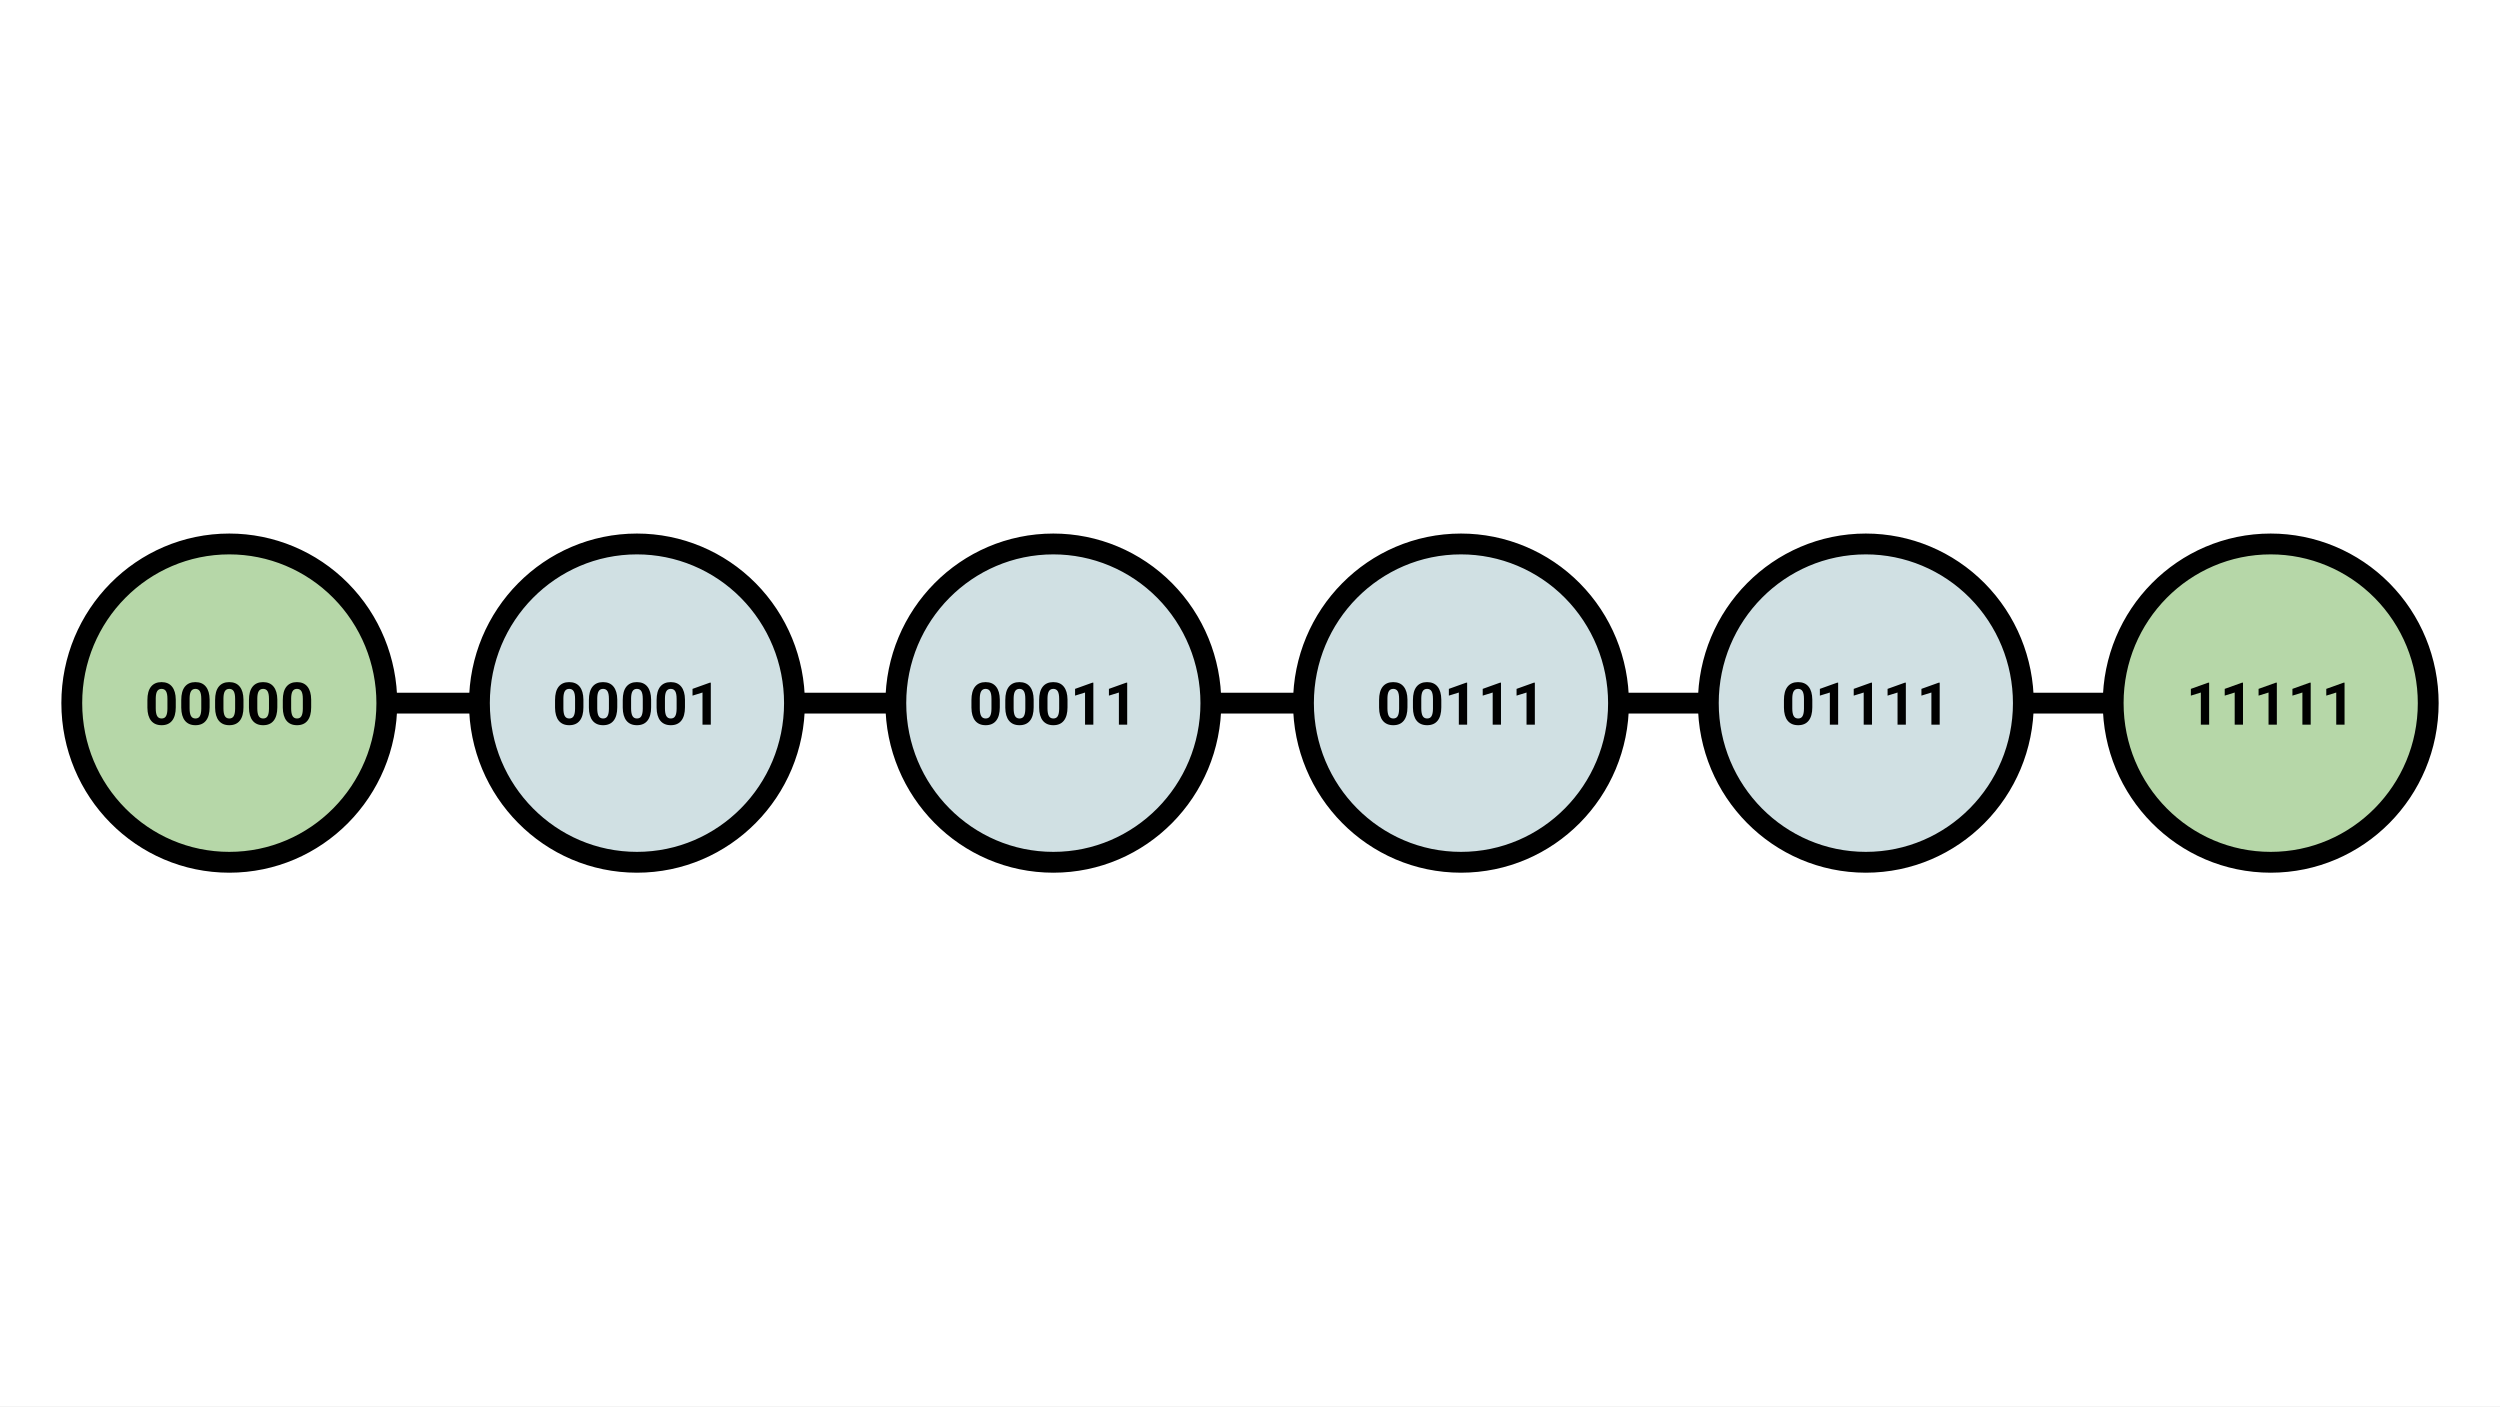
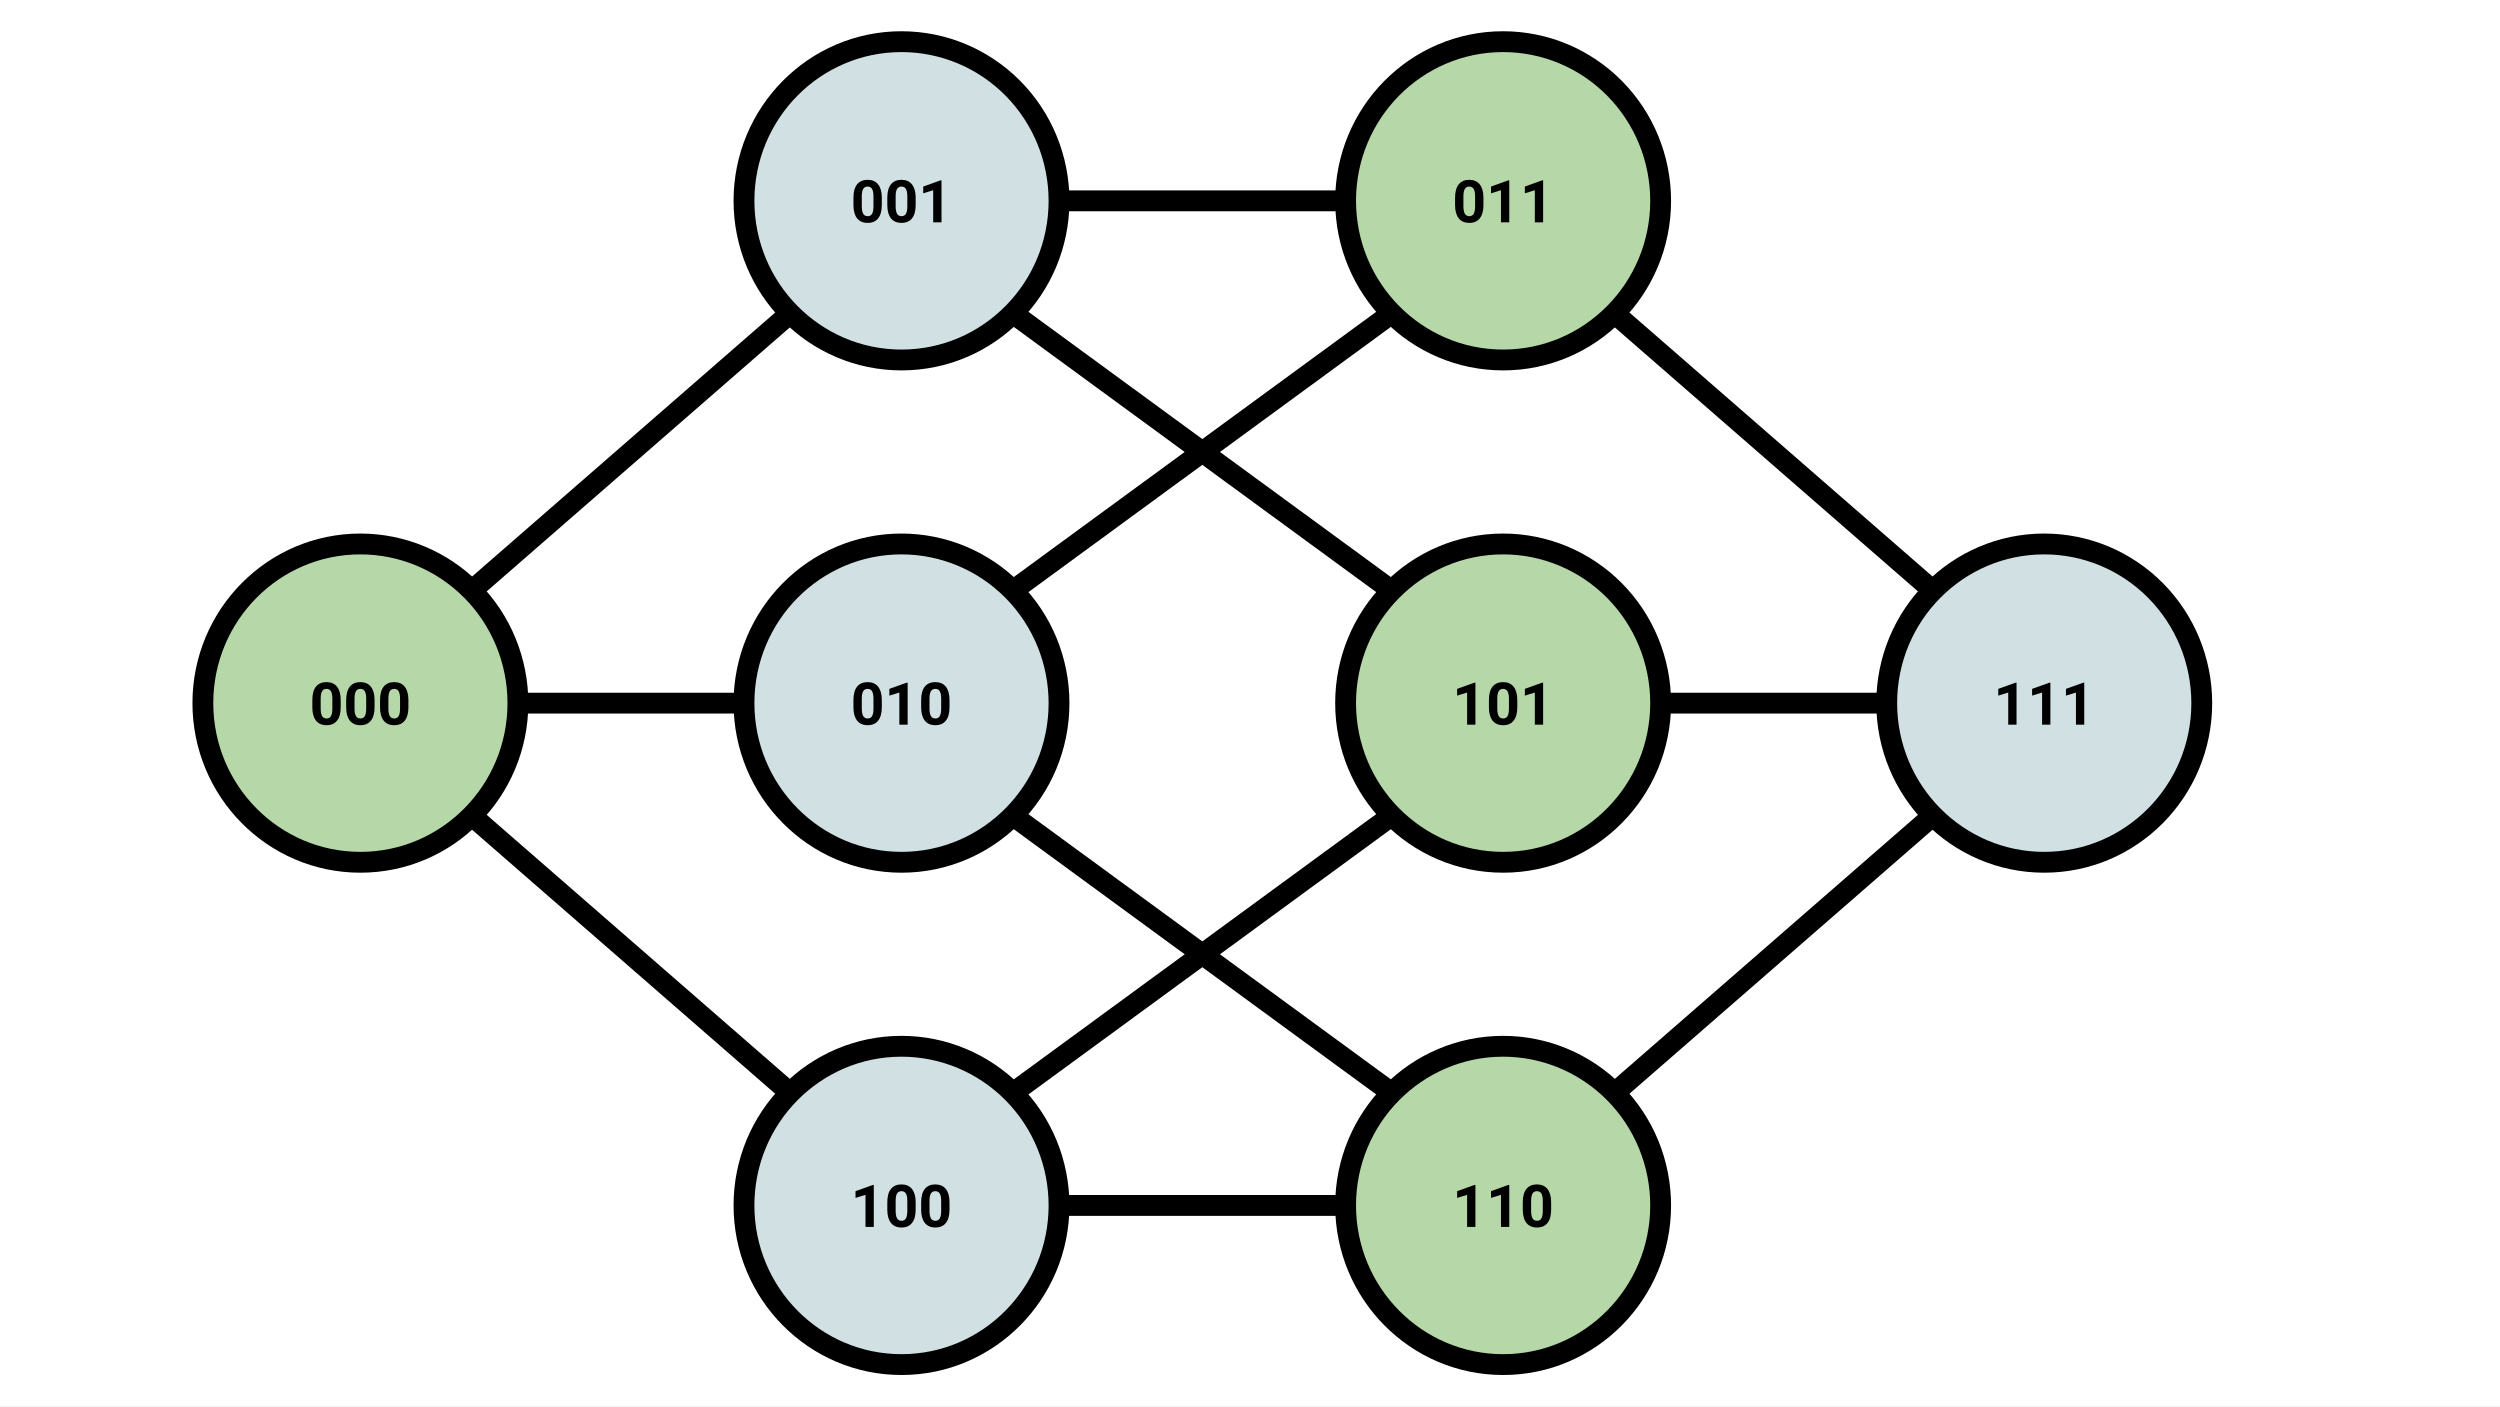
<svg xmlns="http://www.w3.org/2000/svg" version="1.1" viewBox="0.0 0.0 960.0 540.0" fill="none" stroke="none" stroke-linecap="square" stroke-miterlimit="10">
-   <clipPath id="g10ca9ff00e6_0_8.0">
+   <clipPath id="g10ca9ff00e6_0_74.0">
    <path d="m0 0l960.0 0l0 540.0l-960.0 0l0 -540.0z" clip-rule="nonzero" />
  </clipPath>
-   <g clip-path="url(#g10ca9ff00e6_0_8.0)">
+   <g clip-path="url(#g10ca9ff00e6_0_74.0)">
    <path fill="#ffffff" d="m0 0l960.0 0l0 540.0l-960.0 0z" fill-rule="evenodd" />
-     <path fill="#b6d7a8" d="m27.564 270.0l0 0c0 -33.755 27.081 -61.118 60.488 -61.118l0 0c16.042 0 31.428 6.439 42.772 17.901c11.344 11.462 17.717 27.007 17.717 43.217l0 0c0 33.755 -27.081 61.118 -60.488 61.118l0 0c-33.407 0 -60.488 -27.363 -60.488 -61.118z" fill-rule="evenodd" />
-     <path stroke="#000000" stroke-width="8.0" stroke-linejoin="round" stroke-linecap="butt" d="m27.564 270.0l0 0c0 -33.755 27.081 -61.118 60.488 -61.118l0 0c16.042 0 31.428 6.439 42.772 17.901c11.344 11.462 17.717 27.007 17.717 43.217l0 0c0 33.755 -27.081 61.118 -60.488 61.118l0 0c-33.407 0 -60.488 -27.363 -60.488 -61.118z" fill-rule="evenodd" />
-     <path fill="#000000" d="m67.494 271.604q0 3.344 -1.391 5.109q-1.375 1.766 -4.047 1.766q-2.625 0 -4.031 -1.734q-1.391 -1.734 -1.422 -4.984l0 -2.953q0 -3.375 1.391 -5.125q1.406 -1.75 4.031 -1.75q2.641 0 4.031 1.734q1.406 1.734 1.438 4.969l0 2.969zm-3.203 -3.25q0 -2.016 -0.547 -2.922q-0.547 -0.906 -1.703 -0.906q-1.125 0 -1.672 0.875q-0.531 0.859 -0.562 2.703l0 3.922q0 1.969 0.531 2.922q0.547 0.953 1.719 0.953q1.172 0 1.688 -0.906q0.531 -0.922 0.547 -2.812l0 -3.828zm16.202 3.25q0 3.344 -1.391 5.109q-1.375 1.766 -4.047 1.766q-2.625 0 -4.031 -1.734q-1.391 -1.734 -1.422 -4.984l0 -2.953q0 -3.375 1.391 -5.125q1.406 -1.75 4.031 -1.75q2.641 0 4.031 1.734q1.406 1.734 1.438 4.969l0 2.969zm-3.203 -3.25q0 -2.016 -0.547 -2.922q-0.547 -0.906 -1.703 -0.906q-1.125 0 -1.672 0.875q-0.531 0.859 -0.562 2.703l0 3.922q0 1.969 0.531 2.922q0.547 0.953 1.719 0.953q1.172 0 1.688 -0.906q0.531 -0.922 0.547 -2.812l0 -3.828zm16.202 3.25q0 3.344 -1.391 5.109q-1.375 1.766 -4.047 1.766q-2.625 0 -4.031 -1.734q-1.391 -1.734 -1.422 -4.984l0 -2.953q0 -3.375 1.391 -5.125q1.406 -1.75 4.031 -1.75q2.641 0 4.031 1.734q1.406 1.734 1.438 4.969l0 2.969zm-3.203 -3.25q0 -2.016 -0.547 -2.922q-0.547 -0.906 -1.703 -0.906q-1.125 0 -1.672 0.875q-0.531 0.859 -0.562 2.703l0 3.922q0 1.969 0.531 2.922q0.547 0.953 1.719 0.953q1.172 0 1.688 -0.906q0.531 -0.922 0.547 -2.812l0 -3.828zm16.202 3.25q0 3.344 -1.391 5.109q-1.375 1.766 -4.047 1.766q-2.625 0 -4.031 -1.734q-1.391 -1.734 -1.422 -4.984l0 -2.953q0 -3.375 1.391 -5.125q1.406 -1.75 4.031 -1.75q2.641 0 4.031 1.734q1.406 1.734 1.438 4.969l0 2.969zm-3.203 -3.25q0 -2.016 -0.547 -2.922q-0.547 -0.906 -1.703 -0.906q-1.125 0 -1.672 0.875q-0.531 0.859 -0.562 2.703l0 3.922q0 1.969 0.531 2.922q0.547 0.953 1.719 0.953q1.172 0 1.688 -0.906q0.531 -0.922 0.547 -2.812l0 -3.828zm16.202 3.25q0 3.344 -1.391 5.109q-1.375 1.766 -4.047 1.766q-2.625 0 -4.031 -1.734q-1.391 -1.734 -1.422 -4.984l0 -2.953q0 -3.375 1.391 -5.125q1.406 -1.75 4.031 -1.75q2.641 0 4.031 1.734q1.406 1.734 1.438 4.969l0 2.969zm-3.203 -3.25q0 -2.016 -0.547 -2.922q-0.547 -0.906 -1.703 -0.906q-1.125 0 -1.672 0.875q-0.531 0.859 -0.562 2.703l0 3.922q0 1.969 0.531 2.922q0.547 0.953 1.719 0.953q1.172 0 1.688 -0.906q0.531 -0.922 0.547 -2.812l0 -3.828z" fill-rule="nonzero" />
-     <path fill="#d0e0e3" d="m343.995 270.0l0 0c0 -33.755 27.081 -61.118 60.488 -61.118l0 0c16.042 0 31.428 6.439 42.772 17.901c11.344 11.462 17.717 27.007 17.717 43.217l0 0c0 33.755 -27.081 61.118 -60.488 61.118l0 0c-33.407 0 -60.488 -27.363 -60.488 -61.118z" fill-rule="evenodd" />
-     <path stroke="#000000" stroke-width="8.0" stroke-linejoin="round" stroke-linecap="butt" d="m343.995 270.0l0 0c0 -33.755 27.081 -61.118 60.488 -61.118l0 0c16.042 0 31.428 6.439 42.772 17.901c11.344 11.462 17.717 27.007 17.717 43.217l0 0c0 33.755 -27.081 61.118 -60.488 61.118l0 0c-33.407 0 -60.488 -27.363 -60.488 -61.118z" fill-rule="evenodd" />
-     <path fill="#000000" d="m383.925 271.604q0 3.344 -1.391 5.109q-1.375 1.766 -4.047 1.766q-2.625 0 -4.031 -1.734q-1.391 -1.734 -1.422 -4.984l0 -2.953q0 -3.375 1.391 -5.125q1.406 -1.75 4.031 -1.75q2.641 0 4.031 1.734q1.406 1.734 1.438 4.969l0 2.969zm-3.203 -3.25q0 -2.016 -0.547 -2.922q-0.547 -0.906 -1.703 -0.906q-1.125 0 -1.672 0.875q-0.531 0.859 -0.562 2.703l0 3.922q0 1.969 0.531 2.922q0.547 0.953 1.719 0.953q1.172 0 1.688 -0.906q0.531 -0.922 0.547 -2.812l0 -3.828zm16.202 3.25q0 3.344 -1.391 5.109q-1.375 1.766 -4.047 1.766q-2.625 0 -4.031 -1.734q-1.391 -1.734 -1.422 -4.984l0 -2.953q0 -3.375 1.391 -5.125q1.406 -1.75 4.031 -1.75q2.641 0 4.031 1.734q1.406 1.734 1.438 4.969l0 2.969zm-3.203 -3.25q0 -2.016 -0.547 -2.922q-0.547 -0.906 -1.703 -0.906q-1.125 0 -1.672 0.875q-0.531 0.859 -0.562 2.703l0 3.922q0 1.969 0.531 2.922q0.547 0.953 1.719 0.953q1.172 0 1.688 -0.906q0.531 -0.922 0.547 -2.812l0 -3.828zm16.202 3.25q0 3.344 -1.391 5.109q-1.375 1.766 -4.047 1.766q-2.625 0 -4.031 -1.734q-1.391 -1.734 -1.422 -4.984l0 -2.953q0 -3.375 1.391 -5.125q1.406 -1.75 4.031 -1.75q2.641 0 4.031 1.734q1.406 1.734 1.438 4.969l0 2.969zm-3.203 -3.25q0 -2.016 -0.547 -2.922q-0.547 -0.906 -1.703 -0.906q-1.125 0 -1.672 0.875q-0.531 0.859 -0.562 2.703l0 3.922q0 1.969 0.531 2.922q0.547 0.953 1.719 0.953q1.172 0 1.688 -0.906q0.531 -0.922 0.547 -2.812l0 -3.828zm13.124 9.906l-3.188 0l0 -12.328l-3.828 1.188l0 -2.594l6.672 -2.391l0.344 0l0 16.125zm12.999 0l-3.188 0l0 -12.328l-3.828 1.188l0 -2.594l6.672 -2.391l0.344 0l0 16.125z" fill-rule="nonzero" />
-     <path fill="#d0e0e3" d="m184.1 270.0l0 0c0 -33.755 27.081 -61.118 60.488 -61.118l0 0c16.042 0 31.428 6.439 42.772 17.901c11.344 11.462 17.717 27.007 17.717 43.217l0 0c0 33.755 -27.081 61.118 -60.488 61.118l0 0c-33.407 0 -60.488 -27.363 -60.488 -61.118z" fill-rule="evenodd" />
-     <path stroke="#000000" stroke-width="8.0" stroke-linejoin="round" stroke-linecap="butt" d="m184.1 270.0l0 0c0 -33.755 27.081 -61.118 60.488 -61.118l0 0c16.042 0 31.428 6.439 42.772 17.901c11.344 11.462 17.717 27.007 17.717 43.217l0 0c0 33.755 -27.081 61.118 -60.488 61.118l0 0c-33.407 0 -60.488 -27.363 -60.488 -61.118z" fill-rule="evenodd" />
-     <path fill="#000000" d="m224.029 271.604q0 3.344 -1.391 5.109q-1.375 1.766 -4.047 1.766q-2.625 0 -4.031 -1.734q-1.391 -1.734 -1.422 -4.984l0 -2.953q0 -3.375 1.391 -5.125q1.406 -1.75 4.031 -1.75q2.641 0 4.031 1.734q1.406 1.734 1.438 4.969l0 2.969zm-3.203 -3.25q0 -2.016 -0.547 -2.922q-0.547 -0.906 -1.703 -0.906q-1.125 0 -1.672 0.875q-0.531 0.859 -0.562 2.703l0 3.922q0 1.969 0.531 2.922q0.547 0.953 1.719 0.953q1.172 0 1.688 -0.906q0.531 -0.922 0.547 -2.812l0 -3.828zm16.202 3.25q0 3.344 -1.391 5.109q-1.375 1.766 -4.047 1.766q-2.625 0 -4.031 -1.734q-1.391 -1.734 -1.422 -4.984l0 -2.953q0 -3.375 1.391 -5.125q1.406 -1.75 4.031 -1.75q2.641 0 4.031 1.734q1.406 1.734 1.438 4.969l0 2.969zm-3.203 -3.25q0 -2.016 -0.547 -2.922q-0.547 -0.906 -1.703 -0.906q-1.125 0 -1.672 0.875q-0.531 0.859 -0.562 2.703l0 3.922q0 1.969 0.531 2.922q0.547 0.953 1.719 0.953q1.172 0 1.688 -0.906q0.531 -0.922 0.547 -2.812l0 -3.828zm16.202 3.25q0 3.344 -1.391 5.109q-1.375 1.766 -4.047 1.766q-2.625 0 -4.031 -1.734q-1.391 -1.734 -1.422 -4.984l0 -2.953q0 -3.375 1.391 -5.125q1.406 -1.75 4.031 -1.75q2.641 0 4.031 1.734q1.406 1.734 1.438 4.969l0 2.969zm-3.203 -3.25q0 -2.016 -0.547 -2.922q-0.547 -0.906 -1.703 -0.906q-1.125 0 -1.672 0.875q-0.531 0.859 -0.562 2.703l0 3.922q0 1.969 0.531 2.922q0.547 0.953 1.719 0.953q1.172 0 1.688 -0.906q0.531 -0.922 0.547 -2.812l0 -3.828zm16.202 3.25q0 3.344 -1.391 5.109q-1.375 1.766 -4.047 1.766q-2.625 0 -4.031 -1.734q-1.391 -1.734 -1.422 -4.984l0 -2.953q0 -3.375 1.391 -5.125q1.406 -1.75 4.031 -1.75q2.641 0 4.031 1.734q1.406 1.734 1.438 4.969l0 2.969zm-3.203 -3.25q0 -2.016 -0.547 -2.922q-0.547 -0.906 -1.703 -0.906q-1.125 0 -1.672 0.875q-0.531 0.859 -0.562 2.703l0 3.922q0 1.969 0.531 2.922q0.547 0.953 1.719 0.953q1.172 0 1.688 -0.906q0.531 -0.922 0.547 -2.812l0 -3.828zm13.124 9.906l-3.188 0l0 -12.328l-3.828 1.188l0 -2.594l6.672 -2.391l0.344 0l0 16.125z" fill-rule="nonzero" />
-     <path fill="#d0e0e3" d="m500.531 270.0l0 0c0 -33.755 27.081 -61.118 60.488 -61.118l0 0c16.042 0 31.428 6.439 42.772 17.901c11.344 11.462 17.717 27.007 17.717 43.217l0 0c0 33.755 -27.081 61.118 -60.488 61.118l0 0c-33.407 0 -60.488 -27.363 -60.488 -61.118z" fill-rule="evenodd" />
-     <path stroke="#000000" stroke-width="8.0" stroke-linejoin="round" stroke-linecap="butt" d="m500.531 270.0l0 0c0 -33.755 27.081 -61.118 60.488 -61.118l0 0c16.042 0 31.428 6.439 42.772 17.901c11.344 11.462 17.717 27.007 17.717 43.217l0 0c0 33.755 -27.081 61.118 -60.488 61.118l0 0c-33.407 0 -60.488 -27.363 -60.488 -61.118z" fill-rule="evenodd" />
-     <path fill="#000000" d="m540.46 271.604q0 3.344 -1.391 5.109q-1.375 1.766 -4.047 1.766q-2.625 0 -4.031 -1.734q-1.391 -1.734 -1.422 -4.984l0 -2.953q0 -3.375 1.391 -5.125q1.406 -1.75 4.031 -1.75q2.641 0 4.031 1.734q1.406 1.734 1.438 4.969l0 2.969zm-3.203 -3.25q0 -2.016 -0.547 -2.922q-0.547 -0.906 -1.703 -0.906q-1.125 0 -1.672 0.875q-0.531 0.859 -0.562 2.703l0 3.922q0 1.969 0.531 2.922q0.547 0.953 1.719 0.953q1.172 0 1.688 -0.906q0.531 -0.922 0.547 -2.812l0 -3.828zm16.202 3.25q0 3.344 -1.391 5.109q-1.375 1.766 -4.047 1.766q-2.625 0 -4.031 -1.734q-1.391 -1.734 -1.422 -4.984l0 -2.953q0 -3.375 1.391 -5.125q1.406 -1.75 4.031 -1.75q2.641 0 4.031 1.734q1.406 1.734 1.438 4.969l0 2.969zm-3.203 -3.25q0 -2.016 -0.547 -2.922q-0.547 -0.906 -1.703 -0.906q-1.125 0 -1.672 0.875q-0.531 0.859 -0.562 2.703l0 3.922q0 1.969 0.531 2.922q0.547 0.953 1.719 0.953q1.172 0 1.688 -0.906q0.531 -0.922 0.547 -2.812l0 -3.828zm13.124 9.906l-3.188 0l0 -12.328l-3.828 1.188l0 -2.594l6.672 -2.391l0.344 0l0 16.125zm12.999 0l-3.188 0l0 -12.328l-3.828 1.188l0 -2.594l6.672 -2.391l0.344 0l0 16.125zm12.999 0l-3.188 0l0 -12.328l-3.828 1.188l0 -2.594l6.672 -2.391l0.344 0l0 16.125z" fill-rule="nonzero" />
-     <path fill="#d0e0e3" d="m655.995 270.0l0 0c0 -33.755 27.081 -61.118 60.488 -61.118l0 0c16.042 0 31.428 6.439 42.772 17.901c11.344 11.462 17.717 27.007 17.717 43.217l0 0c0 33.755 -27.082 61.118 -60.488 61.118l0 0c-33.407 0 -60.488 -27.363 -60.488 -61.118z" fill-rule="evenodd" />
-     <path stroke="#000000" stroke-width="8.0" stroke-linejoin="round" stroke-linecap="butt" d="m655.995 270.0l0 0c0 -33.755 27.081 -61.118 60.488 -61.118l0 0c16.042 0 31.428 6.439 42.772 17.901c11.344 11.462 17.717 27.007 17.717 43.217l0 0c0 33.755 -27.082 61.118 -60.488 61.118l0 0c-33.407 0 -60.488 -27.363 -60.488 -61.118z" fill-rule="evenodd" />
-     <path fill="#000000" d="m695.925 271.604q0 3.344 -1.391 5.109q-1.375 1.766 -4.047 1.766q-2.625 0 -4.031 -1.734q-1.391 -1.734 -1.422 -4.984l0 -2.953q0 -3.375 1.391 -5.125q1.406 -1.75 4.031 -1.75q2.641 0 4.031 1.734q1.406 1.734 1.438 4.969l0 2.969zm-3.203 -3.25q0 -2.016 -0.547 -2.922q-0.547 -0.906 -1.703 -0.906q-1.125 0 -1.672 0.875q-0.531 0.859 -0.562 2.703l0 3.922q0 1.969 0.531 2.922q0.547 0.953 1.719 0.953q1.172 0 1.688 -0.906q0.531 -0.922 0.547 -2.812l0 -3.828zm13.124 9.906l-3.188 0l0 -12.328l-3.828 1.188l0 -2.594l6.672 -2.391l0.344 0l0 16.125zm12.999 0l-3.188 0l0 -12.328l-3.828 1.188l0 -2.594l6.672 -2.391l0.344 0l0 16.125zm12.999 0l-3.188 0l0 -12.328l-3.828 1.188l0 -2.594l6.672 -2.391l0.344 0l0 16.125zm12.999 0l-3.188 0l0 -12.328l-3.828 1.188l0 -2.594l6.672 -2.391l0.344 0l0 16.125z" fill-rule="nonzero" />
-     <path fill="#b6d7a8" d="m811.46 270.0l0 0c0 -33.755 27.081 -61.118 60.488 -61.118l0 0c16.042 0 31.428 6.439 42.772 17.901c11.344 11.462 17.717 27.007 17.717 43.217l0 0c0 33.755 -27.081 61.118 -60.488 61.118l0 0c-33.407 0 -60.488 -27.363 -60.488 -61.118z" fill-rule="evenodd" />
-     <path stroke="#000000" stroke-width="8.0" stroke-linejoin="round" stroke-linecap="butt" d="m811.46 270.0l0 0c0 -33.755 27.081 -61.118 60.488 -61.118l0 0c16.042 0 31.428 6.439 42.772 17.901c11.344 11.462 17.717 27.007 17.717 43.217l0 0c0 33.755 -27.081 61.118 -60.488 61.118l0 0c-33.407 0 -60.488 -27.363 -60.488 -61.118z" fill-rule="evenodd" />
-     <path fill="#000000" d="m848.311 278.26l-3.188 0l0 -12.328l-3.828 1.188l0 -2.594l6.672 -2.391l0.344 0l0 16.125zm12.999 0l-3.188 0l0 -12.328l-3.828 1.188l0 -2.594l6.672 -2.391l0.344 0l0 16.125zm12.999 0l-3.188 0l0 -12.328l-3.828 1.188l0 -2.594l6.672 -2.391l0.344 0l0 16.125zm12.999 0l-3.188 0l0 -12.328l-3.828 1.188l0 -2.594l6.672 -2.391l0.344 0l0 16.125zm12.999 0l-3.188 0l0 -12.328l-3.828 1.188l0 -2.594l6.672 -2.391l0.344 0l0 16.125z" fill-rule="nonzero" />
-     <path fill="#000000" fill-opacity="0.0" d="m148.541 270.0l35.559 0" fill-rule="evenodd" />
-     <path stroke="#000000" stroke-width="8.0" stroke-linejoin="round" stroke-linecap="butt" d="m148.541 270.0l35.559 0" fill-rule="evenodd" />
-     <path fill="#000000" fill-opacity="0.0" d="m306.756 270.0l35.559 0" fill-rule="evenodd" />
-     <path stroke="#000000" stroke-width="8.0" stroke-linejoin="round" stroke-linecap="butt" d="m306.756 270.0l35.559 0" fill-rule="evenodd" />
-     <path fill="#000000" fill-opacity="0.0" d="m462.756 270.0l35.559 0" fill-rule="evenodd" />
-     <path stroke="#000000" stroke-width="8.0" stroke-linejoin="round" stroke-linecap="butt" d="m462.756 270.0l35.559 0" fill-rule="evenodd" />
-     <path fill="#000000" fill-opacity="0.0" d="m620.971 270.0l35.559 0" fill-rule="evenodd" />
-     <path stroke="#000000" stroke-width="8.0" stroke-linejoin="round" stroke-linecap="butt" d="m620.971 270.0l35.559 0" fill-rule="evenodd" />
-     <path fill="#000000" fill-opacity="0.0" d="m776.971 270.0l35.559 0" fill-rule="evenodd" />
-     <path stroke="#000000" stroke-width="8.0" stroke-linejoin="round" stroke-linecap="butt" d="m776.971 270.0l35.559 0" fill-rule="evenodd" />
+     <path fill="#b6d7a8" d="m77.9 270.0l0 0c0 -33.755 27.081 -61.118 60.488 -61.118l0 0c16.042 0 31.428 6.439 42.772 17.901c11.344 11.462 17.717 27.007 17.717 43.217l0 0c0 33.755 -27.081 61.118 -60.488 61.118l0 0c-33.407 0 -60.488 -27.363 -60.488 -61.118z" fill-rule="evenodd" />
+     <path stroke="#000000" stroke-width="8.0" stroke-linejoin="round" stroke-linecap="butt" d="m77.9 270.0l0 0c0 -33.755 27.081 -61.118 60.488 -61.118l0 0c16.042 0 31.428 6.439 42.772 17.901c11.344 11.462 17.717 27.007 17.717 43.217l0 0c0 33.755 -27.081 61.118 -60.488 61.118l0 0c-33.407 0 -60.488 -27.363 -60.488 -61.118z" fill-rule="evenodd" />
+     <path fill="#000000" d="m130.828 271.604q0 3.344 -1.391 5.109q-1.375 1.766 -4.047 1.766q-2.625 0 -4.031 -1.734q-1.391 -1.734 -1.422 -4.984l0 -2.953q0 -3.375 1.391 -5.125q1.406 -1.75 4.031 -1.75q2.641 0 4.031 1.734q1.406 1.734 1.438 4.969l0 2.969zm-3.203 -3.25q0 -2.016 -0.547 -2.922q-0.547 -0.906 -1.703 -0.906q-1.125 0 -1.672 0.875q-0.531 0.859 -0.562 2.703l0 3.922q0 1.969 0.531 2.922q0.547 0.953 1.719 0.953q1.172 0 1.688 -0.906q0.531 -0.922 0.547 -2.812l0 -3.828zm16.202 3.25q0 3.344 -1.391 5.109q-1.375 1.766 -4.047 1.766q-2.625 0 -4.031 -1.734q-1.391 -1.734 -1.422 -4.984l0 -2.953q0 -3.375 1.391 -5.125q1.406 -1.75 4.031 -1.75q2.641 0 4.031 1.734q1.406 1.734 1.438 4.969l0 2.969zm-3.203 -3.25q0 -2.016 -0.547 -2.922q-0.547 -0.906 -1.703 -0.906q-1.125 0 -1.672 0.875q-0.531 0.859 -0.562 2.703l0 3.922q0 1.969 0.531 2.922q0.547 0.953 1.719 0.953q1.172 0 1.688 -0.906q0.531 -0.922 0.547 -2.812l0 -3.828zm16.202 3.25q0 3.344 -1.391 5.109q-1.375 1.766 -4.047 1.766q-2.625 0 -4.031 -1.734q-1.391 -1.734 -1.422 -4.984l0 -2.953q0 -3.375 1.391 -5.125q1.406 -1.75 4.031 -1.75q2.641 0 4.031 1.734q1.406 1.734 1.438 4.969l0 2.969zm-3.203 -3.25q0 -2.016 -0.547 -2.922q-0.547 -0.906 -1.703 -0.906q-1.125 0 -1.672 0.875q-0.531 0.859 -0.562 2.703l0 3.922q0 1.969 0.531 2.922q0.547 0.953 1.719 0.953q1.172 0 1.688 -0.906q0.531 -0.922 0.547 -2.812l0 -3.828z" fill-rule="nonzero" />
+     <path fill="#d0e0e3" d="m724.499 270.0l0 0c0 -33.755 27.082 -61.118 60.488 -61.118l0 0c16.042 0 31.428 6.439 42.772 17.901c11.344 11.462 17.717 27.007 17.717 43.217l0 0c0 33.755 -27.081 61.118 -60.488 61.118l0 0c-33.407 0 -60.488 -27.363 -60.488 -61.118z" fill-rule="evenodd" />
+     <path stroke="#000000" stroke-width="8.0" stroke-linejoin="round" stroke-linecap="butt" d="m724.499 270.0l0 0c0 -33.755 27.082 -61.118 60.488 -61.118l0 0c16.042 0 31.428 6.439 42.772 17.901c11.344 11.462 17.717 27.007 17.717 43.217l0 0c0 33.755 -27.081 61.118 -60.488 61.118l0 0c-33.407 0 -60.488 -27.363 -60.488 -61.118z" fill-rule="evenodd" />
+     <path fill="#000000" d="m774.348 278.26l-3.188 0l0 -12.328l-3.828 1.188l0 -2.594l6.672 -2.391l0.344 0l0 16.125zm12.999 0l-3.188 0l0 -12.328l-3.828 1.188l0 -2.594l6.672 -2.391l0.344 0l0 16.125zm12.999 0l-3.188 0l0 -12.328l-3.828 1.188l0 -2.594l6.672 -2.391l0.344 0l0 16.125z" fill-rule="nonzero" />
+     <path fill="#b6d7a8" d="m516.711 77.115l0 0c0 -33.755 27.081 -61.118 60.488 -61.118l0 0c16.042 0 31.428 6.439 42.772 17.901c11.344 11.462 17.717 27.008 17.717 43.217l0 0c0 33.755 -27.081 61.118 -60.488 61.118l0 0c-33.407 0 -60.488 -27.364 -60.488 -61.118z" fill-rule="evenodd" />
+     <path stroke="#000000" stroke-width="8.0" stroke-linejoin="round" stroke-linecap="butt" d="m516.711 77.115l0 0c0 -33.755 27.081 -61.118 60.488 -61.118l0 0c16.042 0 31.428 6.439 42.772 17.901c11.344 11.462 17.717 27.008 17.717 43.217l0 0c0 33.755 -27.081 61.118 -60.488 61.118l0 0c-33.407 0 -60.488 -27.364 -60.488 -61.118z" fill-rule="evenodd" />
+     <path fill="#000000" d="m569.639 78.719q0 3.344 -1.391 5.109q-1.375 1.766 -4.047 1.766q-2.625 0 -4.031 -1.734q-1.391 -1.734 -1.422 -4.984l0 -2.953q0 -3.375 1.391 -5.125q1.406 -1.75 4.031 -1.75q2.641 0 4.031 1.734q1.406 1.734 1.438 4.969l0 2.969zm-3.203 -3.25q0 -2.016 -0.547 -2.922q-0.547 -0.906 -1.703 -0.906q-1.125 0 -1.672 0.875q-0.531 0.859 -0.562 2.703l0 3.922q0 1.969 0.531 2.922q0.547 0.953 1.719 0.953q1.172 0 1.688 -0.906q0.531 -0.922 0.547 -2.812l0 -3.828zm13.124 9.906l-3.188 0l0 -12.328l-3.828 1.188l0 -2.594l6.672 -2.391l0.344 0l0 16.125zm12.999 0l-3.188 0l0 -12.328l-3.828 1.188l0 -2.594l6.672 -2.391l0.344 0l0 16.125z" fill-rule="nonzero" />
+     <path fill="#b6d7a8" d="m516.711 270.0l0 0c0 -33.755 27.081 -61.118 60.488 -61.118l0 0c16.042 0 31.428 6.439 42.772 17.901c11.344 11.462 17.717 27.007 17.717 43.217l0 0c0 33.755 -27.081 61.118 -60.488 61.118l0 0c-33.407 0 -60.488 -27.363 -60.488 -61.118z" fill-rule="evenodd" />
+     <path stroke="#000000" stroke-width="8.0" stroke-linejoin="round" stroke-linecap="butt" d="m516.711 270.0l0 0c0 -33.755 27.081 -61.118 60.488 -61.118l0 0c16.042 0 31.428 6.439 42.772 17.901c11.344 11.462 17.717 27.007 17.717 43.217l0 0c0 33.755 -27.081 61.118 -60.488 61.118l0 0c-33.407 0 -60.488 -27.363 -60.488 -61.118z" fill-rule="evenodd" />
+     <path fill="#000000" d="m566.561 278.26l-3.188 0l0 -12.328l-3.828 1.188l0 -2.594l6.672 -2.391l0.344 0l0 16.125zm16.077 -6.656q0 3.344 -1.391 5.109q-1.375 1.766 -4.047 1.766q-2.625 0 -4.031 -1.734q-1.391 -1.734 -1.422 -4.984l0 -2.953q0 -3.375 1.391 -5.125q1.406 -1.75 4.031 -1.75q2.641 0 4.031 1.734q1.406 1.734 1.438 4.969l0 2.969zm-3.203 -3.25q0 -2.016 -0.547 -2.922q-0.547 -0.906 -1.703 -0.906q-1.125 0 -1.672 0.875q-0.531 0.859 -0.562 2.703l0 3.922q0 1.969 0.531 2.922q0.547 0.953 1.719 0.953q1.172 0 1.688 -0.906q0.531 -0.922 0.547 -2.812l0 -3.828zm13.124 9.906l-3.188 0l0 -12.328l-3.828 1.188l0 -2.594l6.672 -2.391l0.344 0l0 16.125z" fill-rule="nonzero" />
+     <path fill="#b6d7a8" d="m516.711 462.885l0 0c0 -33.755 27.081 -61.118 60.488 -61.118l0 0c16.042 0 31.428 6.439 42.772 17.901c11.344 11.462 17.717 27.008 17.717 43.217l0 0c0 33.755 -27.081 61.118 -60.488 61.118l0 0c-33.407 0 -60.488 -27.363 -60.488 -61.118z" fill-rule="evenodd" />
+     <path stroke="#000000" stroke-width="8.0" stroke-linejoin="round" stroke-linecap="butt" d="m516.711 462.885l0 0c0 -33.755 27.081 -61.118 60.488 -61.118l0 0c16.042 0 31.428 6.439 42.772 17.901c11.344 11.462 17.717 27.008 17.717 43.217l0 0c0 33.755 -27.081 61.118 -60.488 61.118l0 0c-33.407 0 -60.488 -27.363 -60.488 -61.118z" fill-rule="evenodd" />
+     <path fill="#000000" d="m566.561 471.144l-3.188 0l0 -12.328l-3.828 1.188l0 -2.594l6.672 -2.391l0.344 0l0 16.125zm12.999 0l-3.188 0l0 -12.328l-3.828 1.188l0 -2.594l6.672 -2.391l0.344 0l0 16.125zm16.077 -6.656q0 3.344 -1.391 5.109q-1.375 1.766 -4.047 1.766q-2.625 0 -4.031 -1.734q-1.391 -1.734 -1.422 -4.984l0 -2.953q0 -3.375 1.391 -5.125q1.406 -1.75 4.031 -1.75q2.641 0 4.031 1.734q1.406 1.734 1.438 4.969l0 2.969zm-3.203 -3.25q0 -2.016 -0.547 -2.922q-0.547 -0.906 -1.703 -0.906q-1.125 0 -1.672 0.875q-0.531 0.859 -0.562 2.703l0 3.922q0 1.969 0.531 2.922q0.547 0.953 1.719 0.953q1.172 0 1.688 -0.906q0.531 -0.922 0.547 -2.812l0 -3.828z" fill-rule="nonzero" />
+     <path fill="#d0e0e3" d="m285.687 77.115l0 0c0 -33.755 27.081 -61.118 60.488 -61.118l0 0c16.042 0 31.428 6.439 42.772 17.901c11.344 11.462 17.717 27.008 17.717 43.217l0 0c0 33.755 -27.081 61.118 -60.488 61.118l0 0c-33.407 0 -60.488 -27.364 -60.488 -61.118z" fill-rule="evenodd" />
+     <path stroke="#000000" stroke-width="8.0" stroke-linejoin="round" stroke-linecap="butt" d="m285.687 77.115l0 0c0 -33.755 27.081 -61.118 60.488 -61.118l0 0c16.042 0 31.428 6.439 42.772 17.901c11.344 11.462 17.717 27.008 17.717 43.217l0 0c0 33.755 -27.081 61.118 -60.488 61.118l0 0c-33.407 0 -60.488 -27.364 -60.488 -61.118z" fill-rule="evenodd" />
+     <path fill="#000000" d="m338.615 78.719q0 3.344 -1.391 5.109q-1.375 1.766 -4.047 1.766q-2.625 0 -4.031 -1.734q-1.391 -1.734 -1.422 -4.984l0 -2.953q0 -3.375 1.391 -5.125q1.406 -1.75 4.031 -1.75q2.641 0 4.031 1.734q1.406 1.734 1.438 4.969l0 2.969zm-3.203 -3.25q0 -2.016 -0.547 -2.922q-0.547 -0.906 -1.703 -0.906q-1.125 0 -1.672 0.875q-0.531 0.859 -0.562 2.703l0 3.922q0 1.969 0.531 2.922q0.547 0.953 1.719 0.953q1.172 0 1.688 -0.906q0.531 -0.922 0.547 -2.812l0 -3.828zm16.202 3.25q0 3.344 -1.391 5.109q-1.375 1.766 -4.047 1.766q-2.625 0 -4.031 -1.734q-1.391 -1.734 -1.422 -4.984l0 -2.953q0 -3.375 1.391 -5.125q1.406 -1.75 4.031 -1.75q2.641 0 4.031 1.734q1.406 1.734 1.438 4.969l0 2.969zm-3.203 -3.25q0 -2.016 -0.547 -2.922q-0.547 -0.906 -1.703 -0.906q-1.125 0 -1.672 0.875q-0.531 0.859 -0.562 2.703l0 3.922q0 1.969 0.531 2.922q0.547 0.953 1.719 0.953q1.172 0 1.688 -0.906q0.531 -0.922 0.547 -2.812l0 -3.828zm13.124 9.906l-3.188 0l0 -12.328l-3.828 1.188l0 -2.594l6.672 -2.391l0.344 0l0 16.125z" fill-rule="nonzero" />
+     <path fill="#d0e0e3" d="m285.687 270.0l0 0c0 -33.755 27.081 -61.118 60.488 -61.118l0 0c16.042 0 31.428 6.439 42.772 17.901c11.344 11.462 17.717 27.007 17.717 43.217l0 0c0 33.755 -27.081 61.118 -60.488 61.118l0 0c-33.407 0 -60.488 -27.363 -60.488 -61.118z" fill-rule="evenodd" />
+     <path stroke="#000000" stroke-width="8.0" stroke-linejoin="round" stroke-linecap="butt" d="m285.687 270.0l0 0c0 -33.755 27.081 -61.118 60.488 -61.118l0 0c16.042 0 31.428 6.439 42.772 17.901c11.344 11.462 17.717 27.007 17.717 43.217l0 0c0 33.755 -27.081 61.118 -60.488 61.118l0 0c-33.407 0 -60.488 -27.363 -60.488 -61.118z" fill-rule="evenodd" />
+     <path fill="#000000" d="m338.615 271.604q0 3.344 -1.391 5.109q-1.375 1.766 -4.047 1.766q-2.625 0 -4.031 -1.734q-1.391 -1.734 -1.422 -4.984l0 -2.953q0 -3.375 1.391 -5.125q1.406 -1.75 4.031 -1.75q2.641 0 4.031 1.734q1.406 1.734 1.438 4.969l0 2.969zm-3.203 -3.25q0 -2.016 -0.547 -2.922q-0.547 -0.906 -1.703 -0.906q-1.125 0 -1.672 0.875q-0.531 0.859 -0.562 2.703l0 3.922q0 1.969 0.531 2.922q0.547 0.953 1.719 0.953q1.172 0 1.688 -0.906q0.531 -0.922 0.547 -2.812l0 -3.828zm13.124 9.906l-3.188 0l0 -12.328l-3.828 1.188l0 -2.594l6.672 -2.391l0.344 0l0 16.125zm16.077 -6.656q0 3.344 -1.391 5.109q-1.375 1.766 -4.047 1.766q-2.625 0 -4.031 -1.734q-1.391 -1.734 -1.422 -4.984l0 -2.953q0 -3.375 1.391 -5.125q1.406 -1.75 4.031 -1.75q2.641 0 4.031 1.734q1.406 1.734 1.438 4.969l0 2.969zm-3.203 -3.25q0 -2.016 -0.547 -2.922q-0.547 -0.906 -1.703 -0.906q-1.125 0 -1.672 0.875q-0.531 0.859 -0.562 2.703l0 3.922q0 1.969 0.531 2.922q0.547 0.953 1.719 0.953q1.172 0 1.688 -0.906q0.531 -0.922 0.547 -2.812l0 -3.828z" fill-rule="nonzero" />
+     <path fill="#d0e0e3" d="m285.687 462.885l0 0c0 -33.755 27.081 -61.118 60.488 -61.118l0 0c16.042 0 31.428 6.439 42.772 17.901c11.344 11.462 17.717 27.008 17.717 43.217l0 0c0 33.755 -27.081 61.118 -60.488 61.118l0 0c-33.407 0 -60.488 -27.363 -60.488 -61.118z" fill-rule="evenodd" />
+     <path stroke="#000000" stroke-width="8.0" stroke-linejoin="round" stroke-linecap="butt" d="m285.687 462.885l0 0c0 -33.755 27.081 -61.118 60.488 -61.118l0 0c16.042 0 31.428 6.439 42.772 17.901c11.344 11.462 17.717 27.008 17.717 43.217l0 0c0 33.755 -27.081 61.118 -60.488 61.118l0 0c-33.407 0 -60.488 -27.363 -60.488 -61.118z" fill-rule="evenodd" />
+     <path fill="#000000" d="m335.537 471.144l-3.188 0l0 -12.328l-3.828 1.188l0 -2.594l6.672 -2.391l0.344 0l0 16.125zm16.077 -6.656q0 3.344 -1.391 5.109q-1.375 1.766 -4.047 1.766q-2.625 0 -4.031 -1.734q-1.391 -1.734 -1.422 -4.984l0 -2.953q0 -3.375 1.391 -5.125q1.406 -1.75 4.031 -1.75q2.641 0 4.031 1.734q1.406 1.734 1.438 4.969l0 2.969zm-3.203 -3.25q0 -2.016 -0.547 -2.922q-0.547 -0.906 -1.703 -0.906q-1.125 0 -1.672 0.875q-0.531 0.859 -0.562 2.703l0 3.922q0 1.969 0.531 2.922q0.547 0.953 1.719 0.953q1.172 0 1.688 -0.906q0.531 -0.922 0.547 -2.812l0 -3.828zm16.202 3.25q0 3.344 -1.391 5.109q-1.375 1.766 -4.047 1.766q-2.625 0 -4.031 -1.734q-1.391 -1.734 -1.422 -4.984l0 -2.953q0 -3.375 1.391 -5.125q1.406 -1.75 4.031 -1.75q2.641 0 4.031 1.734q1.406 1.734 1.438 4.969l0 2.969zm-3.203 -3.25q0 -2.016 -0.547 -2.922q-0.547 -0.906 -1.703 -0.906q-1.125 0 -1.672 0.875q-0.531 0.859 -0.562 2.703l0 3.922q0 1.969 0.531 2.922q0.547 0.953 1.719 0.953q1.172 0 1.688 -0.906q0.531 -0.922 0.547 -2.812l0 -3.828z" fill-rule="nonzero" />
+     <path fill="#000000" fill-opacity="0.0" d="m181.16 226.783l122.236 -106.457" fill-rule="evenodd" />
+     <path stroke="#000000" stroke-width="8.0" stroke-linejoin="round" stroke-linecap="butt" d="m181.16 226.783l122.236 -106.457" fill-rule="evenodd" />
+     <path fill="#000000" fill-opacity="0.0" d="m198.877 270.0l86.803 0" fill-rule="evenodd" />
+     <path stroke="#000000" stroke-width="8.0" stroke-linejoin="round" stroke-linecap="butt" d="m198.877 270.0l86.803 0" fill-rule="evenodd" />
+     <path fill="#000000" fill-opacity="0.0" d="m181.16 313.217l122.236 106.457" fill-rule="evenodd" />
+     <path stroke="#000000" stroke-width="8.0" stroke-linejoin="round" stroke-linecap="butt" d="m181.16 313.217l122.236 106.457" fill-rule="evenodd" />
+     <path fill="#000000" fill-opacity="0.0" d="m388.947 313.217l145.48 106.457" fill-rule="evenodd" />
+     <path stroke="#000000" stroke-width="8.0" stroke-linejoin="round" stroke-linecap="butt" d="m388.947 313.217l145.48 106.457" fill-rule="evenodd" />
+     <path fill="#000000" fill-opacity="0.0" d="m388.947 226.783l145.48 -106.457" fill-rule="evenodd" />
+     <path stroke="#000000" stroke-width="8.0" stroke-linejoin="round" stroke-linecap="butt" d="m388.947 226.783l145.48 -106.457" fill-rule="evenodd" />
+     <path fill="#000000" fill-opacity="0.0" d="m637.688 270.0l86.803 0" fill-rule="evenodd" />
+     <path stroke="#000000" stroke-width="8.0" stroke-linejoin="round" stroke-linecap="butt" d="m637.688 270.0l86.803 0" fill-rule="evenodd" />
+     <path fill="#000000" fill-opacity="0.0" d="m516.711 77.115l-110.047 0" fill-rule="evenodd" />
+     <path stroke="#000000" stroke-width="8.0" stroke-linejoin="round" stroke-linecap="butt" d="m516.711 77.115l-110.047 0" fill-rule="evenodd" />
+     <path fill="#000000" fill-opacity="0.0" d="m516.711 462.885l-110.047 0" fill-rule="evenodd" />
+     <path stroke="#000000" stroke-width="8.0" stroke-linejoin="round" stroke-linecap="butt" d="m516.711 462.885l-110.047 0" fill-rule="evenodd" />
+     <path fill="#000000" fill-opacity="0.0" d="m534.428 313.217l-145.48 106.457" fill-rule="evenodd" />
+     <path stroke="#000000" stroke-width="8.0" stroke-linejoin="round" stroke-linecap="butt" d="m534.428 313.217l-145.48 106.457" fill-rule="evenodd" />
+     <path fill="#000000" fill-opacity="0.0" d="m534.428 226.783l-145.48 -106.457" fill-rule="evenodd" />
+     <path stroke="#000000" stroke-width="8.0" stroke-linejoin="round" stroke-linecap="butt" d="m534.428 226.783l-145.48 -106.457" fill-rule="evenodd" />
+     <path fill="#000000" fill-opacity="0.0" d="m742.215 226.783l-122.236 -106.457" fill-rule="evenodd" />
+     <path stroke="#000000" stroke-width="8.0" stroke-linejoin="round" stroke-linecap="butt" d="m742.215 226.783l-122.236 -106.457" fill-rule="evenodd" />
+     <path fill="#000000" fill-opacity="0.0" d="m742.215 313.217l-122.236 106.457" fill-rule="evenodd" />
+     <path stroke="#000000" stroke-width="8.0" stroke-linejoin="round" stroke-linecap="butt" d="m742.215 313.217l-122.236 106.457" fill-rule="evenodd" />
  </g>
</svg>
